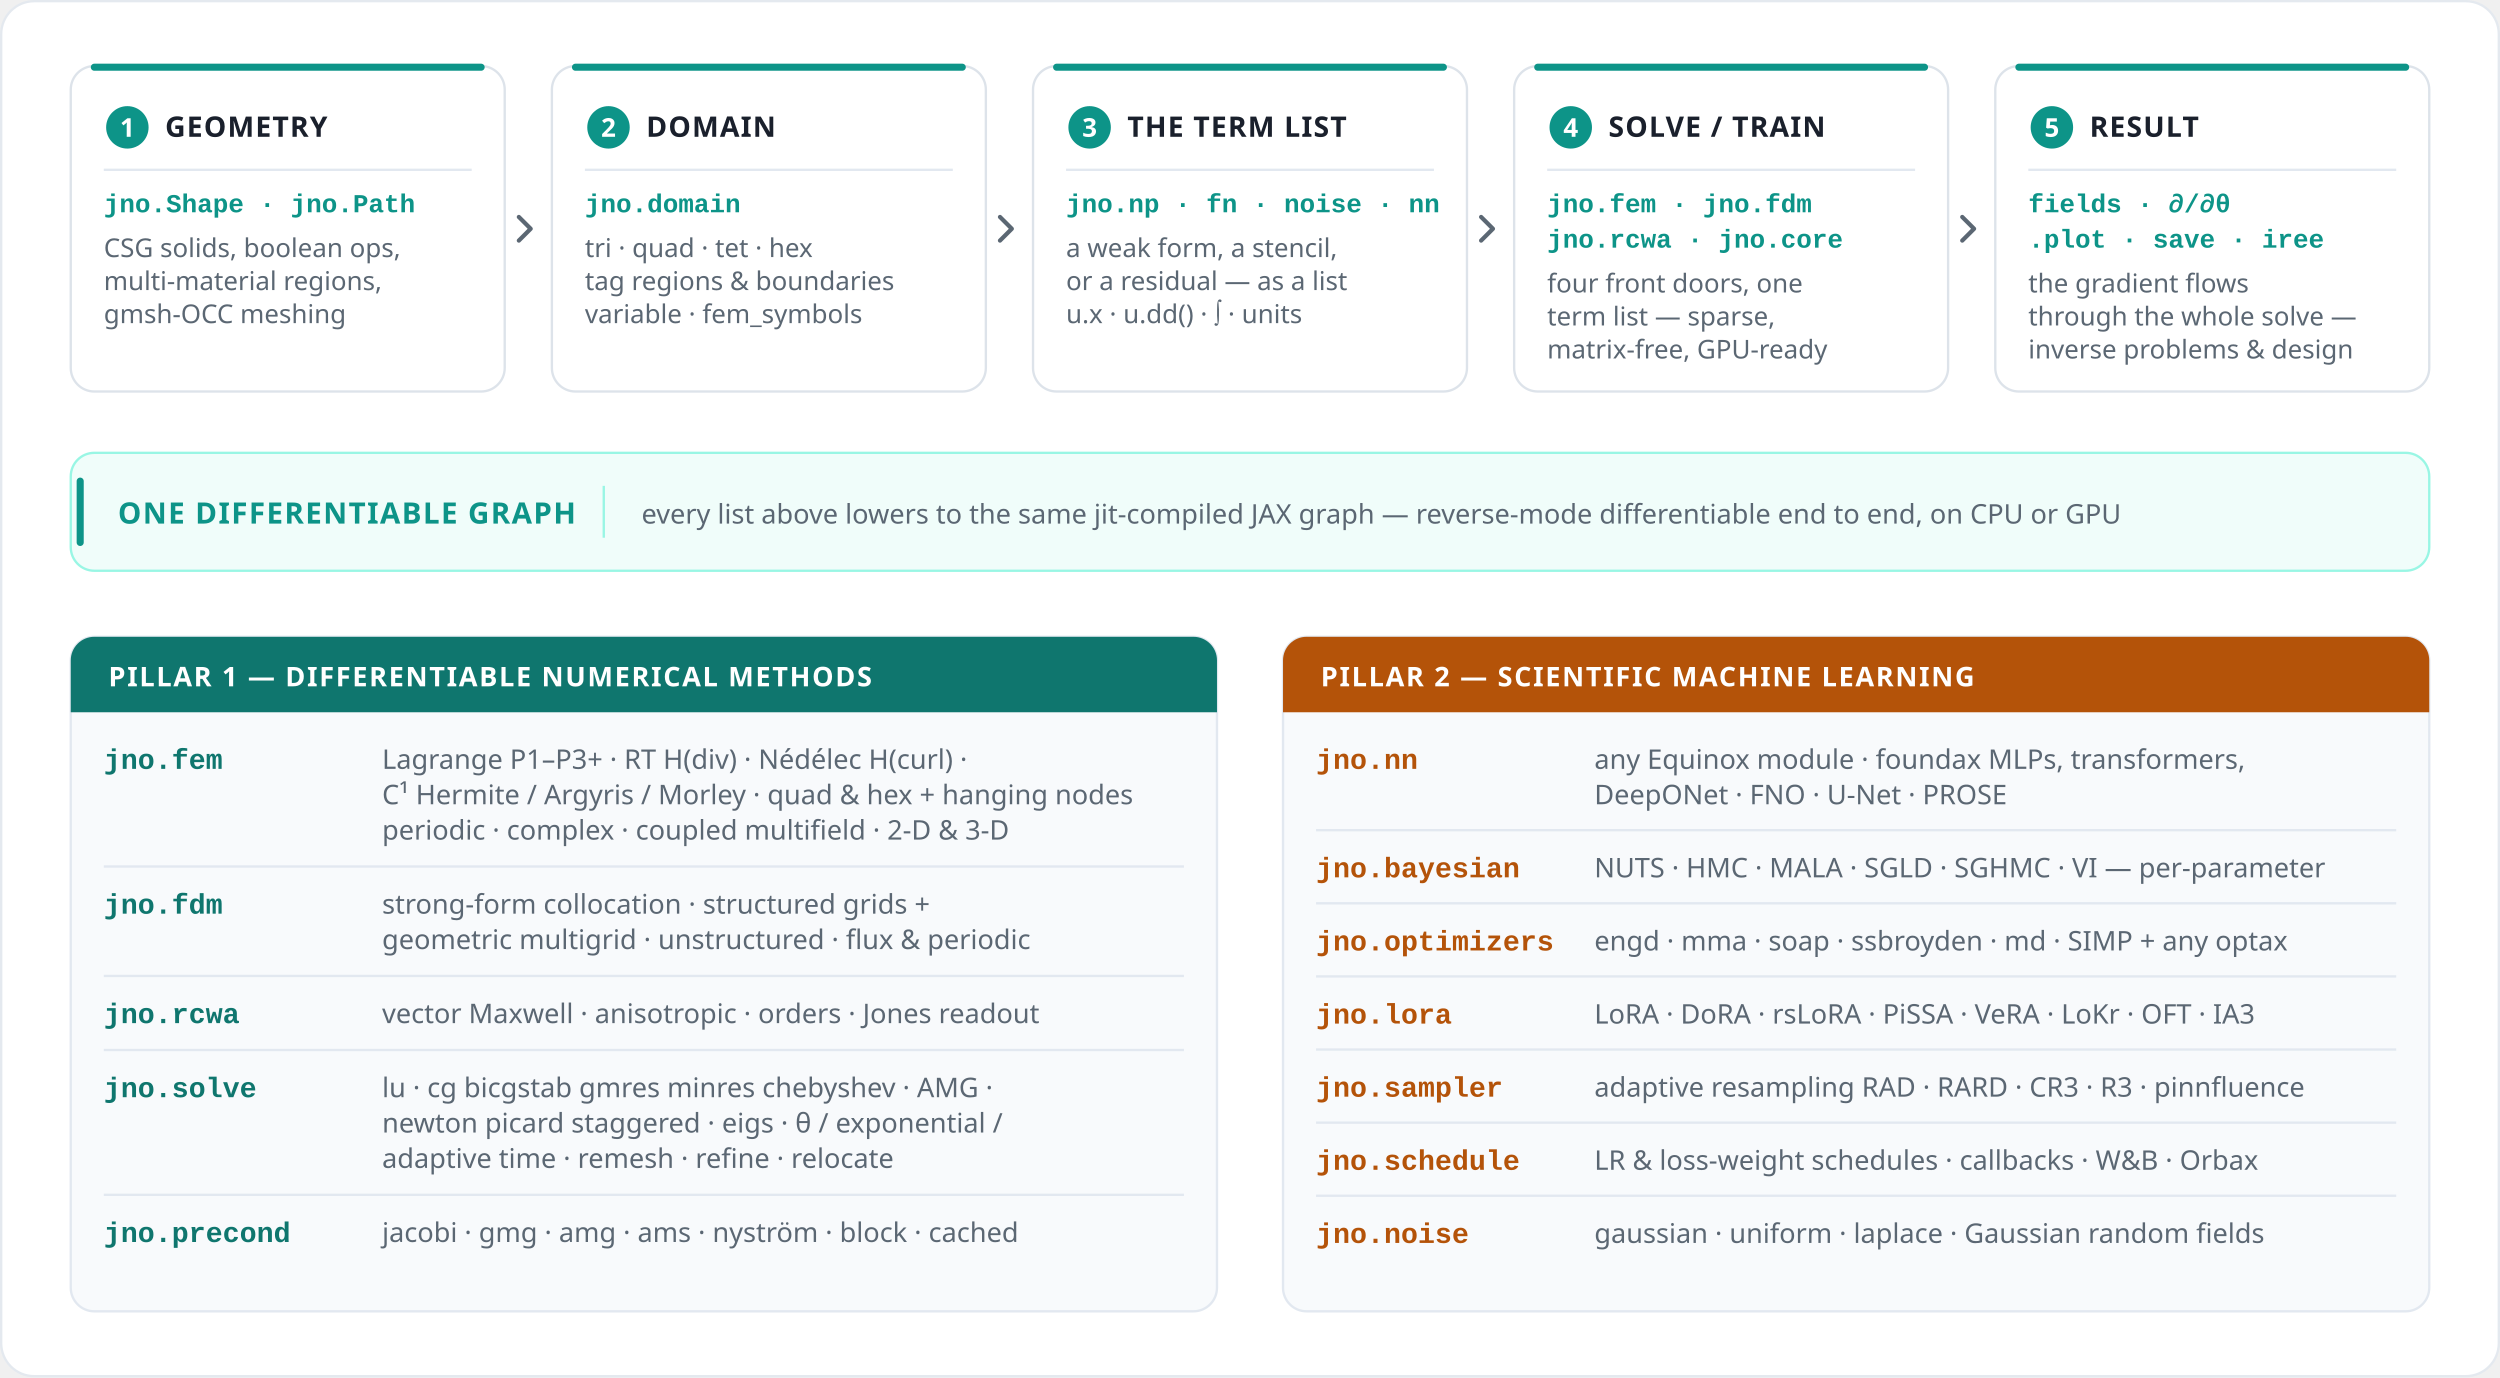
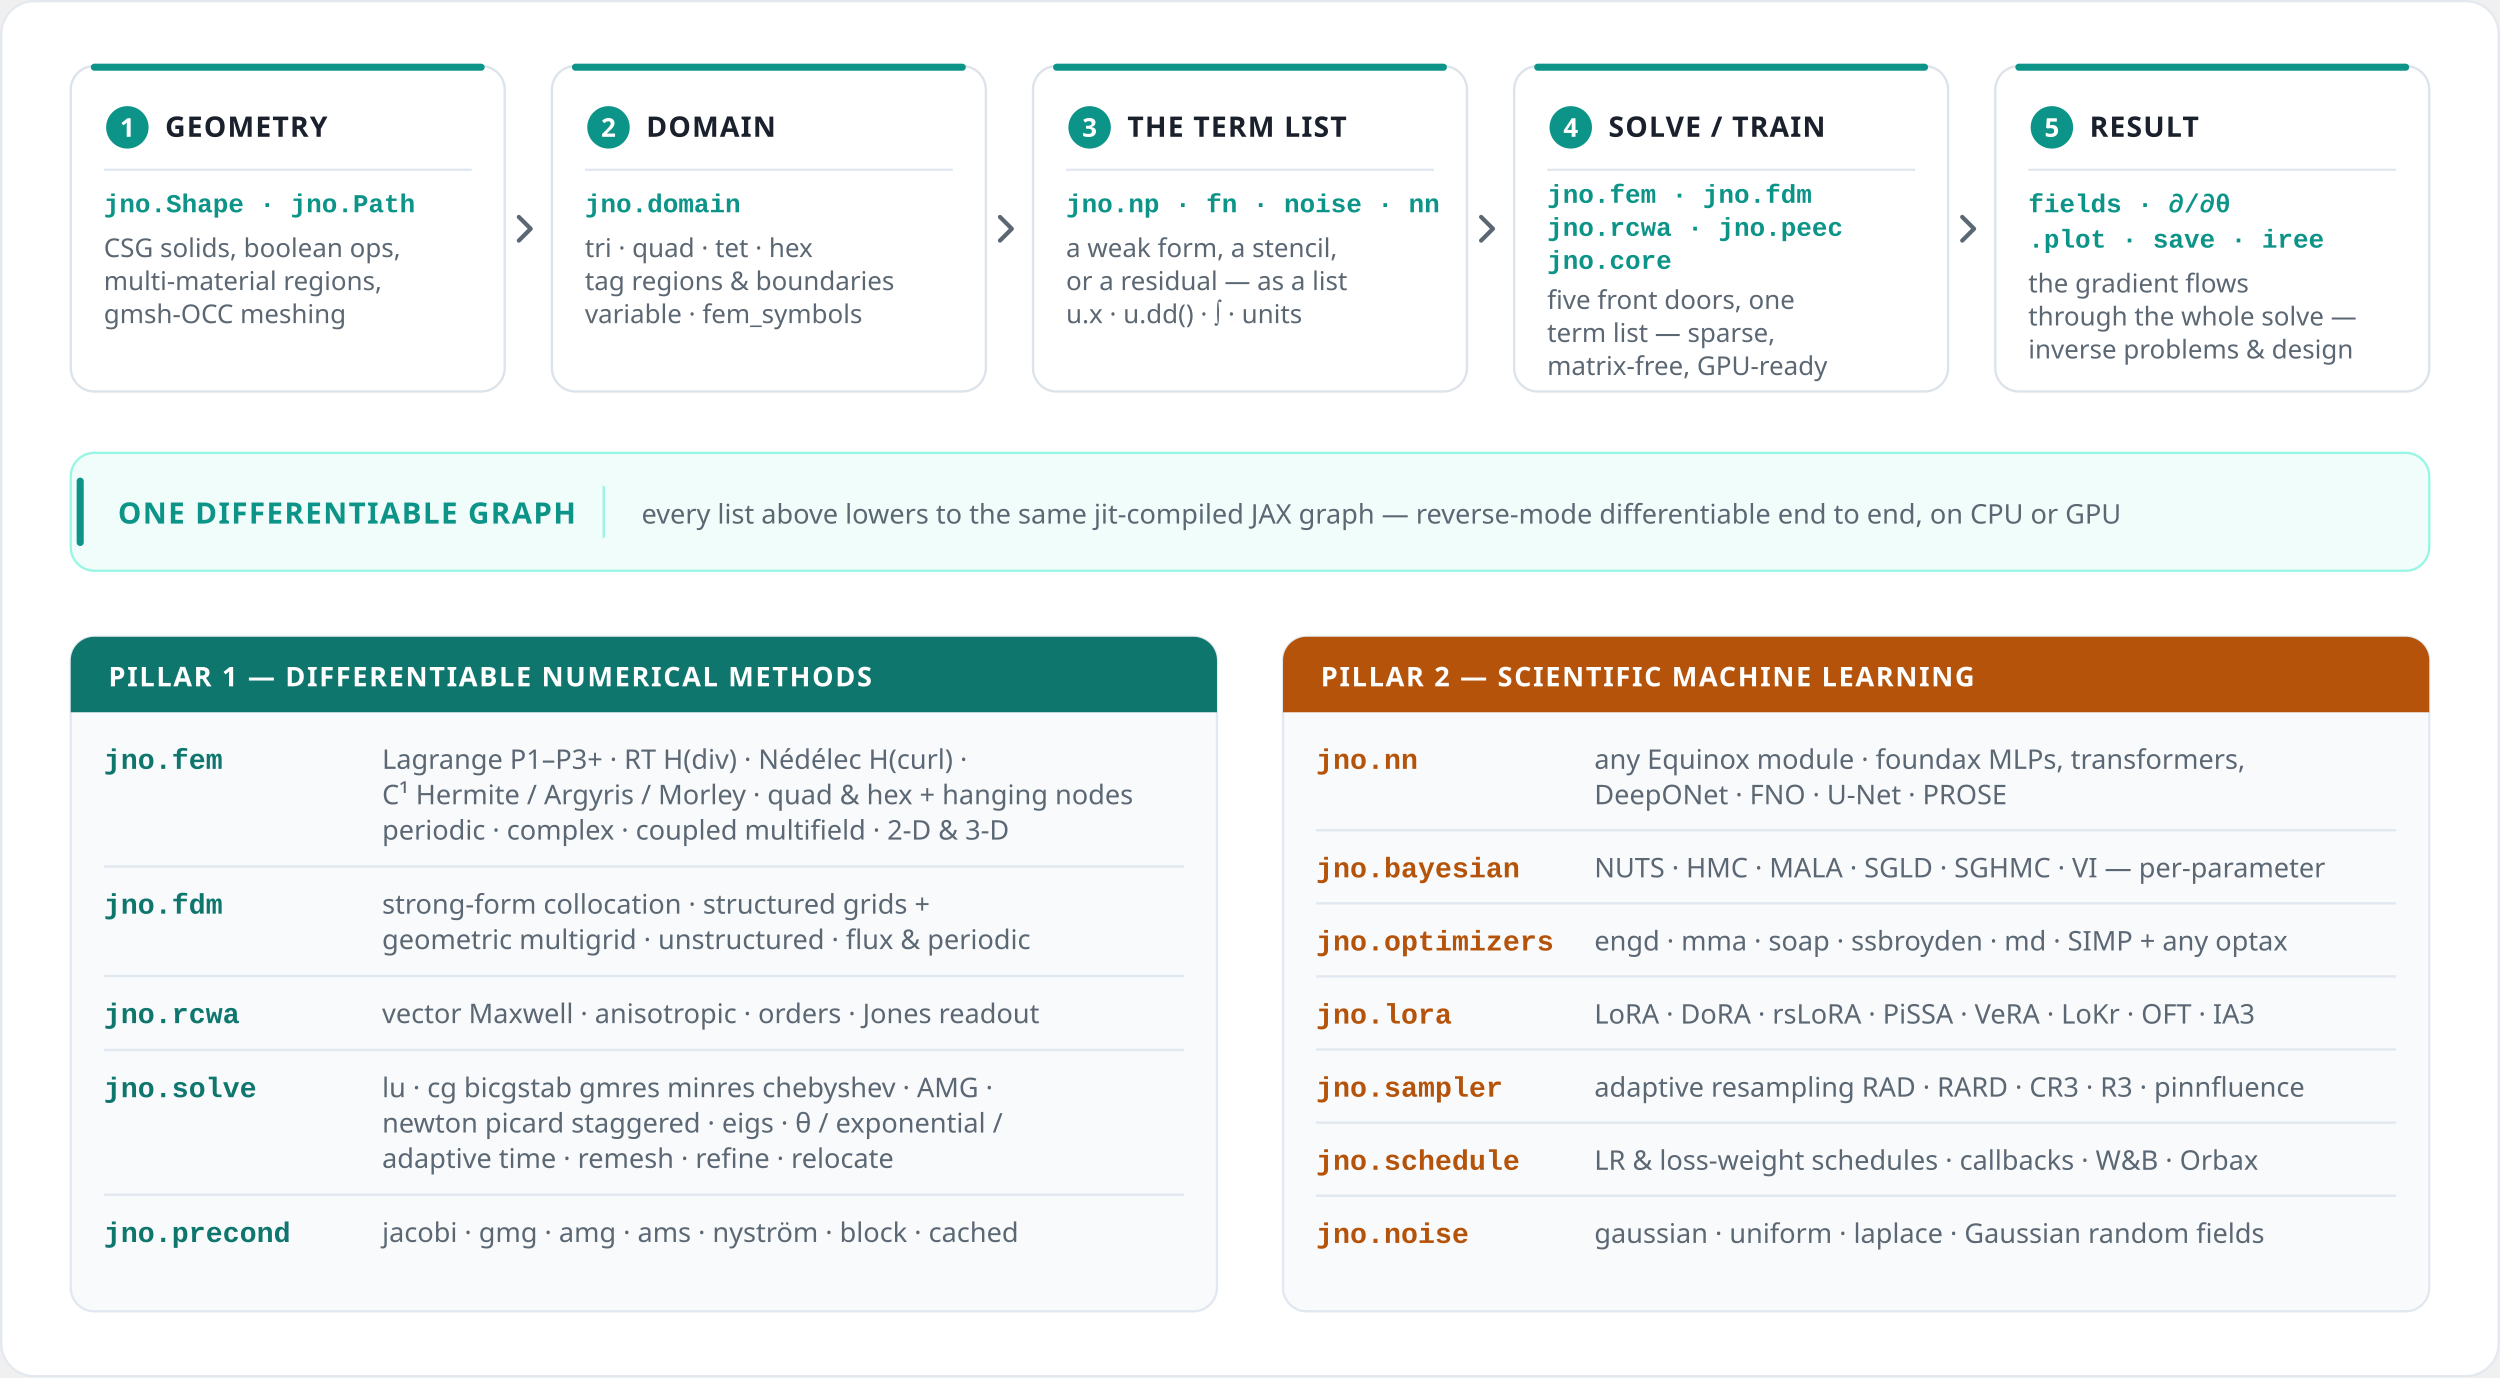
<svg xmlns="http://www.w3.org/2000/svg" viewBox="0 0 1060 584" width="1060" height="584" role="img" aria-label="jNO workflow and module overview">
  <rect x="0.5" y="0.5" width="1059" height="583" rx="14" fill="#FFFFFF" stroke="#E4E9EF" />
  <rect x="30" y="28" width="184" height="138" rx="10" fill="#FFFFFF" stroke="#DDE3EA" />
  <path d="M40 28.5 h164" stroke="#0D9488" stroke-width="3" stroke-linecap="round" fill="none" />
  <circle cx="54" cy="54" r="9" fill="#0D9488" />
  <text x="54" y="58" font-family="-apple-system, BlinkMacSystemFont, 'Segoe UI', 'Noto Sans', Helvetica, Arial, sans-serif" font-size="11" font-weight="700" fill="#FFFFFF" text-anchor="middle">1</text>
  <text x="70" y="58" font-family="-apple-system, BlinkMacSystemFont, 'Segoe UI', 'Noto Sans', Helvetica, Arial, sans-serif" font-size="12" font-weight="700" fill="#1A202C" text-anchor="start" letter-spacing="0.5">GEOMETRY</text>
  <path d="M44 72 h156" stroke="#E2E8F0" stroke-width="1" />
  <text x="44" y="90" font-family="ui-monospace, SFMono-Regular, 'SF Mono', Menlo, Consolas, 'Liberation Mono', monospace" font-size="11" font-weight="600" fill="#0D9488" text-anchor="start">jno.Shape · jno.Path</text>
  <text x="44" y="109" font-family="-apple-system, BlinkMacSystemFont, 'Segoe UI', 'Noto Sans', Helvetica, Arial, sans-serif" font-size="11" font-weight="400" fill="#5B6773" text-anchor="start">CSG solids, boolean ops,</text>
  <text x="44" y="123" font-family="-apple-system, BlinkMacSystemFont, 'Segoe UI', 'Noto Sans', Helvetica, Arial, sans-serif" font-size="11" font-weight="400" fill="#5B6773" text-anchor="start">multi-material regions,</text>
  <text x="44" y="137" font-family="-apple-system, BlinkMacSystemFont, 'Segoe UI', 'Noto Sans', Helvetica, Arial, sans-serif" font-size="11" font-weight="400" fill="#5B6773" text-anchor="start">gmsh-OCC meshing</text>
  <path d="M220.0 92.0 l5 5 l-5 5" fill="none" stroke="#5B6773" stroke-width="1.8" stroke-linecap="round" stroke-linejoin="round" />
  <rect x="234" y="28" width="184" height="138" rx="10" fill="#FFFFFF" stroke="#DDE3EA" />
  <path d="M244 28.5 h164" stroke="#0D9488" stroke-width="3" stroke-linecap="round" fill="none" />
  <circle cx="258" cy="54" r="9" fill="#0D9488" />
  <text x="258" y="58" font-family="-apple-system, BlinkMacSystemFont, 'Segoe UI', 'Noto Sans', Helvetica, Arial, sans-serif" font-size="11" font-weight="700" fill="#FFFFFF" text-anchor="middle">2</text>
  <text x="274" y="58" font-family="-apple-system, BlinkMacSystemFont, 'Segoe UI', 'Noto Sans', Helvetica, Arial, sans-serif" font-size="12" font-weight="700" fill="#1A202C" text-anchor="start" letter-spacing="0.5">DOMAIN</text>
  <path d="M248 72 h156" stroke="#E2E8F0" stroke-width="1" />
  <text x="248" y="90" font-family="ui-monospace, SFMono-Regular, 'SF Mono', Menlo, Consolas, 'Liberation Mono', monospace" font-size="11" font-weight="600" fill="#0D9488" text-anchor="start">jno.domain</text>
  <text x="248" y="109" font-family="-apple-system, BlinkMacSystemFont, 'Segoe UI', 'Noto Sans', Helvetica, Arial, sans-serif" font-size="11" font-weight="400" fill="#5B6773" text-anchor="start">tri · quad · tet · hex</text>
  <text x="248" y="123" font-family="-apple-system, BlinkMacSystemFont, 'Segoe UI', 'Noto Sans', Helvetica, Arial, sans-serif" font-size="11" font-weight="400" fill="#5B6773" text-anchor="start">tag regions &amp; boundaries</text>
  <text x="248" y="137" font-family="-apple-system, BlinkMacSystemFont, 'Segoe UI', 'Noto Sans', Helvetica, Arial, sans-serif" font-size="11" font-weight="400" fill="#5B6773" text-anchor="start">variable · fem_symbols</text>
  <path d="M424.0 92.0 l5 5 l-5 5" fill="none" stroke="#5B6773" stroke-width="1.8" stroke-linecap="round" stroke-linejoin="round" />
  <rect x="438" y="28" width="184" height="138" rx="10" fill="#FFFFFF" stroke="#DDE3EA" />
  <path d="M448 28.5 h164" stroke="#0D9488" stroke-width="3" stroke-linecap="round" fill="none" />
  <circle cx="462" cy="54" r="9" fill="#0D9488" />
  <text x="462" y="58" font-family="-apple-system, BlinkMacSystemFont, 'Segoe UI', 'Noto Sans', Helvetica, Arial, sans-serif" font-size="11" font-weight="700" fill="#FFFFFF" text-anchor="middle">3</text>
  <text x="478" y="58" font-family="-apple-system, BlinkMacSystemFont, 'Segoe UI', 'Noto Sans', Helvetica, Arial, sans-serif" font-size="12" font-weight="700" fill="#1A202C" text-anchor="start" letter-spacing="0.5">THE TERM LIST</text>
  <path d="M452 72 h156" stroke="#E2E8F0" stroke-width="1" />
  <text x="452" y="90" font-family="ui-monospace, SFMono-Regular, 'SF Mono', Menlo, Consolas, 'Liberation Mono', monospace" font-size="11" font-weight="600" fill="#0D9488" text-anchor="start">jno.np · fn · noise · nn</text>
  <text x="452" y="109" font-family="-apple-system, BlinkMacSystemFont, 'Segoe UI', 'Noto Sans', Helvetica, Arial, sans-serif" font-size="11" font-weight="400" fill="#5B6773" text-anchor="start">a weak form, a stencil,</text>
  <text x="452" y="123" font-family="-apple-system, BlinkMacSystemFont, 'Segoe UI', 'Noto Sans', Helvetica, Arial, sans-serif" font-size="11" font-weight="400" fill="#5B6773" text-anchor="start">or a residual — as a list</text>
  <text x="452" y="137" font-family="-apple-system, BlinkMacSystemFont, 'Segoe UI', 'Noto Sans', Helvetica, Arial, sans-serif" font-size="11" font-weight="400" fill="#5B6773" text-anchor="start">u.x · u.dd() · ∫ · units</text>
  <path d="M628.0 92.0 l5 5 l-5 5" fill="none" stroke="#5B6773" stroke-width="1.8" stroke-linecap="round" stroke-linejoin="round" />
  <rect x="642" y="28" width="184" height="138" rx="10" fill="#FFFFFF" stroke="#DDE3EA" />
  <path d="M652 28.5 h164" stroke="#0D9488" stroke-width="3" stroke-linecap="round" fill="none" />
  <circle cx="666" cy="54" r="9" fill="#0D9488" />
  <text x="666" y="58" font-family="-apple-system, BlinkMacSystemFont, 'Segoe UI', 'Noto Sans', Helvetica, Arial, sans-serif" font-size="11" font-weight="700" fill="#FFFFFF" text-anchor="middle">4</text>
  <text x="682" y="58" font-family="-apple-system, BlinkMacSystemFont, 'Segoe UI', 'Noto Sans', Helvetica, Arial, sans-serif" font-size="12" font-weight="700" fill="#1A202C" text-anchor="start" letter-spacing="0.5">SOLVE / TRAIN</text>
  <path d="M656 72 h156" stroke="#E2E8F0" stroke-width="1" />
-   <text x="656" y="90" font-family="ui-monospace, SFMono-Regular, 'SF Mono', Menlo, Consolas, 'Liberation Mono', monospace" font-size="11" font-weight="600" fill="#0D9488" text-anchor="start">jno.fem · jno.fdm</text>
-   <text x="656" y="105" font-family="ui-monospace, SFMono-Regular, 'SF Mono', Menlo, Consolas, 'Liberation Mono', monospace" font-size="11" font-weight="600" fill="#0D9488" text-anchor="start">jno.rcwa · jno.core</text>
-   <text x="656" y="124" font-family="-apple-system, BlinkMacSystemFont, 'Segoe UI', 'Noto Sans', Helvetica, Arial, sans-serif" font-size="11" font-weight="400" fill="#5B6773" text-anchor="start">four front doors, one</text>
-   <text x="656" y="138" font-family="-apple-system, BlinkMacSystemFont, 'Segoe UI', 'Noto Sans', Helvetica, Arial, sans-serif" font-size="11" font-weight="400" fill="#5B6773" text-anchor="start">term list — sparse,</text>
-   <text x="656" y="152" font-family="-apple-system, BlinkMacSystemFont, 'Segoe UI', 'Noto Sans', Helvetica, Arial, sans-serif" font-size="11" font-weight="400" fill="#5B6773" text-anchor="start">matrix-free, GPU-ready</text>
+   <text x="656" y="86" font-family="ui-monospace, SFMono-Regular, 'SF Mono', Menlo, Consolas, 'Liberation Mono', monospace" font-size="11" font-weight="600" fill="#0D9488" text-anchor="start">jno.fem · jno.fdm</text>
+   <text x="656" y="100" font-family="ui-monospace, SFMono-Regular, 'SF Mono', Menlo, Consolas, 'Liberation Mono', monospace" font-size="11" font-weight="600" fill="#0D9488" text-anchor="start">jno.rcwa · jno.peec</text>
+   <text x="656" y="114" font-family="ui-monospace, SFMono-Regular, 'SF Mono', Menlo, Consolas, 'Liberation Mono', monospace" font-size="11" font-weight="600" fill="#0D9488" text-anchor="start">jno.core</text>
+   <text x="656" y="131" font-family="-apple-system, BlinkMacSystemFont, 'Segoe UI', 'Noto Sans', Helvetica, Arial, sans-serif" font-size="11" font-weight="400" fill="#5B6773" text-anchor="start">five front doors, one</text>
+   <text x="656" y="145" font-family="-apple-system, BlinkMacSystemFont, 'Segoe UI', 'Noto Sans', Helvetica, Arial, sans-serif" font-size="11" font-weight="400" fill="#5B6773" text-anchor="start">term list — sparse,</text>
+   <text x="656" y="159" font-family="-apple-system, BlinkMacSystemFont, 'Segoe UI', 'Noto Sans', Helvetica, Arial, sans-serif" font-size="11" font-weight="400" fill="#5B6773" text-anchor="start">matrix-free, GPU-ready</text>
  <path d="M832.0 92.0 l5 5 l-5 5" fill="none" stroke="#5B6773" stroke-width="1.8" stroke-linecap="round" stroke-linejoin="round" />
  <rect x="846" y="28" width="184" height="138" rx="10" fill="#FFFFFF" stroke="#DDE3EA" />
  <path d="M856 28.5 h164" stroke="#0D9488" stroke-width="3" stroke-linecap="round" fill="none" />
  <circle cx="870" cy="54" r="9" fill="#0D9488" />
  <text x="870" y="58" font-family="-apple-system, BlinkMacSystemFont, 'Segoe UI', 'Noto Sans', Helvetica, Arial, sans-serif" font-size="11" font-weight="700" fill="#FFFFFF" text-anchor="middle">5</text>
  <text x="886" y="58" font-family="-apple-system, BlinkMacSystemFont, 'Segoe UI', 'Noto Sans', Helvetica, Arial, sans-serif" font-size="12" font-weight="700" fill="#1A202C" text-anchor="start" letter-spacing="0.5">RESULT</text>
  <path d="M860 72 h156" stroke="#E2E8F0" stroke-width="1" />
  <text x="860" y="90" font-family="ui-monospace, SFMono-Regular, 'SF Mono', Menlo, Consolas, 'Liberation Mono', monospace" font-size="11" font-weight="600" fill="#0D9488" text-anchor="start">fields · ∂/∂θ</text>
  <text x="860" y="105" font-family="ui-monospace, SFMono-Regular, 'SF Mono', Menlo, Consolas, 'Liberation Mono', monospace" font-size="11" font-weight="600" fill="#0D9488" text-anchor="start">.plot · save · iree</text>
  <text x="860" y="124" font-family="-apple-system, BlinkMacSystemFont, 'Segoe UI', 'Noto Sans', Helvetica, Arial, sans-serif" font-size="11" font-weight="400" fill="#5B6773" text-anchor="start">the gradient flows</text>
  <text x="860" y="138" font-family="-apple-system, BlinkMacSystemFont, 'Segoe UI', 'Noto Sans', Helvetica, Arial, sans-serif" font-size="11" font-weight="400" fill="#5B6773" text-anchor="start">through the whole solve —</text>
  <text x="860" y="152" font-family="-apple-system, BlinkMacSystemFont, 'Segoe UI', 'Noto Sans', Helvetica, Arial, sans-serif" font-size="11" font-weight="400" fill="#5B6773" text-anchor="start">inverse problems &amp; design</text>
  <rect x="30" y="192" width="1000" height="50" rx="10" fill="#F0FDFA" stroke="#99F6E4" />
  <path d="M34 204 v26" stroke="#0D9488" stroke-width="3" stroke-linecap="round" />
  <text x="50" y="222" font-family="-apple-system, BlinkMacSystemFont, 'Segoe UI', 'Noto Sans', Helvetica, Arial, sans-serif" font-size="12.5" font-weight="700" fill="#0D9488" text-anchor="start" letter-spacing="0.6">ONE DIFFERENTIABLE GRAPH</text>
  <path d="M256 206 v22" stroke="#99F6E4" stroke-width="1" />
  <text x="272" y="222" font-family="-apple-system, BlinkMacSystemFont, 'Segoe UI', 'Noto Sans', Helvetica, Arial, sans-serif" font-size="11.5" font-weight="400" fill="#5B6773" text-anchor="start">every list above lowers to the same jit-compiled JAX graph — reverse-mode differentiable end to end, on CPU or GPU</text>
  <rect x="30" y="270" width="486" height="286" rx="10" fill="#F8FAFC" stroke="#E2E8F0" />
  <path d="M30 302 v-22 a10 10 0 0 1 10 -10 h466 a10 10 0 0 1 10 10 v22 z" fill="#0F766E" />
  <text x="46" y="291" font-family="-apple-system, BlinkMacSystemFont, 'Segoe UI', 'Noto Sans', Helvetica, Arial, sans-serif" font-size="11.5" font-weight="700" fill="#FFFFFF" text-anchor="start" letter-spacing="0.7">PILLAR 1 — DIFFERENTIABLE NUMERICAL METHODS</text>
  <text x="44" y="326" font-family="ui-monospace, SFMono-Regular, 'SF Mono', Menlo, Consolas, 'Liberation Mono', monospace" font-size="12" font-weight="700" fill="#0F766E" text-anchor="start">jno.fem</text>
  <text x="162" y="326" font-family="-apple-system, BlinkMacSystemFont, 'Segoe UI', 'Noto Sans', Helvetica, Arial, sans-serif" font-size="11.5" font-weight="400" fill="#5B6773" text-anchor="start">Lagrange P1–P3+ · RT H(div) · Nédélec H(curl) ·</text>
  <text x="162" y="341" font-family="-apple-system, BlinkMacSystemFont, 'Segoe UI', 'Noto Sans', Helvetica, Arial, sans-serif" font-size="11.5" font-weight="400" fill="#5B6773" text-anchor="start">C¹ Hermite / Argyris / Morley · quad &amp; hex + hanging nodes</text>
  <text x="162" y="356" font-family="-apple-system, BlinkMacSystemFont, 'Segoe UI', 'Noto Sans', Helvetica, Arial, sans-serif" font-size="11.5" font-weight="400" fill="#5B6773" text-anchor="start">periodic · complex · coupled multifield · 2-D &amp; 3-D</text>
  <path d="M44 367.4 h458" stroke="#E2E8F0" stroke-width="1" />
  <text x="44" y="387.4" font-family="ui-monospace, SFMono-Regular, 'SF Mono', Menlo, Consolas, 'Liberation Mono', monospace" font-size="12" font-weight="700" fill="#0F766E" text-anchor="start">jno.fdm</text>
  <text x="162" y="387.4" font-family="-apple-system, BlinkMacSystemFont, 'Segoe UI', 'Noto Sans', Helvetica, Arial, sans-serif" font-size="11.5" font-weight="400" fill="#5B6773" text-anchor="start">strong-form collocation · structured grids +</text>
  <text x="162" y="402.4" font-family="-apple-system, BlinkMacSystemFont, 'Segoe UI', 'Noto Sans', Helvetica, Arial, sans-serif" font-size="11.5" font-weight="400" fill="#5B6773" text-anchor="start">geometric multigrid · unstructured · flux &amp; periodic</text>
  <path d="M44 413.8 h458" stroke="#E2E8F0" stroke-width="1" />
  <text x="44" y="433.8" font-family="ui-monospace, SFMono-Regular, 'SF Mono', Menlo, Consolas, 'Liberation Mono', monospace" font-size="12" font-weight="700" fill="#0F766E" text-anchor="start">jno.rcwa</text>
  <text x="162" y="433.8" font-family="-apple-system, BlinkMacSystemFont, 'Segoe UI', 'Noto Sans', Helvetica, Arial, sans-serif" font-size="11.5" font-weight="400" fill="#5B6773" text-anchor="start">vector Maxwell · anisotropic · orders · Jones readout</text>
  <path d="M44 445.2 h458" stroke="#E2E8F0" stroke-width="1" />
  <text x="44" y="465.2" font-family="ui-monospace, SFMono-Regular, 'SF Mono', Menlo, Consolas, 'Liberation Mono', monospace" font-size="12" font-weight="700" fill="#0F766E" text-anchor="start">jno.solve</text>
  <text x="162" y="465.2" font-family="-apple-system, BlinkMacSystemFont, 'Segoe UI', 'Noto Sans', Helvetica, Arial, sans-serif" font-size="11.5" font-weight="400" fill="#5B6773" text-anchor="start">lu · cg bicgstab gmres minres chebyshev · AMG ·</text>
  <text x="162" y="480.2" font-family="-apple-system, BlinkMacSystemFont, 'Segoe UI', 'Noto Sans', Helvetica, Arial, sans-serif" font-size="11.5" font-weight="400" fill="#5B6773" text-anchor="start">newton picard staggered · eigs · θ / exponential /</text>
  <text x="162" y="495.2" font-family="-apple-system, BlinkMacSystemFont, 'Segoe UI', 'Noto Sans', Helvetica, Arial, sans-serif" font-size="11.5" font-weight="400" fill="#5B6773" text-anchor="start">adaptive time · remesh · refine · relocate</text>
  <path d="M44 506.6 h458" stroke="#E2E8F0" stroke-width="1" />
  <text x="44" y="526.6" font-family="ui-monospace, SFMono-Regular, 'SF Mono', Menlo, Consolas, 'Liberation Mono', monospace" font-size="12" font-weight="700" fill="#0F766E" text-anchor="start">jno.precond</text>
  <text x="162" y="526.6" font-family="-apple-system, BlinkMacSystemFont, 'Segoe UI', 'Noto Sans', Helvetica, Arial, sans-serif" font-size="11.5" font-weight="400" fill="#5B6773" text-anchor="start">jacobi · gmg · amg · ams · nyström · block · cached</text>
  <rect x="544" y="270" width="486" height="286" rx="10" fill="#F8FAFC" stroke="#E2E8F0" />
  <path d="M544 302 v-22 a10 10 0 0 1 10 -10 h466 a10 10 0 0 1 10 10 v22 z" fill="#B45309" />
  <text x="560" y="291" font-family="-apple-system, BlinkMacSystemFont, 'Segoe UI', 'Noto Sans', Helvetica, Arial, sans-serif" font-size="11.5" font-weight="700" fill="#FFFFFF" text-anchor="start" letter-spacing="0.7">PILLAR 2 — SCIENTIFIC MACHINE LEARNING</text>
  <text x="558" y="326" font-family="ui-monospace, SFMono-Regular, 'SF Mono', Menlo, Consolas, 'Liberation Mono', monospace" font-size="12" font-weight="700" fill="#B45309" text-anchor="start">jno.nn</text>
  <text x="676" y="326" font-family="-apple-system, BlinkMacSystemFont, 'Segoe UI', 'Noto Sans', Helvetica, Arial, sans-serif" font-size="11.5" font-weight="400" fill="#5B6773" text-anchor="start">any Equinox module · foundax MLPs, transformers,</text>
  <text x="676" y="341" font-family="-apple-system, BlinkMacSystemFont, 'Segoe UI', 'Noto Sans', Helvetica, Arial, sans-serif" font-size="11.5" font-weight="400" fill="#5B6773" text-anchor="start">DeepONet · FNO · U-Net · PROSE</text>
  <path d="M558 352.0 h458" stroke="#E2E8F0" stroke-width="1" />
  <text x="558" y="372.0" font-family="ui-monospace, SFMono-Regular, 'SF Mono', Menlo, Consolas, 'Liberation Mono', monospace" font-size="12" font-weight="700" fill="#B45309" text-anchor="start">jno.bayesian</text>
  <text x="676" y="372.0" font-family="-apple-system, BlinkMacSystemFont, 'Segoe UI', 'Noto Sans', Helvetica, Arial, sans-serif" font-size="11.5" font-weight="400" fill="#5B6773" text-anchor="start">NUTS · HMC · MALA · SGLD · SGHMC · VI — per-parameter</text>
  <path d="M558 383.0 h458" stroke="#E2E8F0" stroke-width="1" />
  <text x="558" y="403.0" font-family="ui-monospace, SFMono-Regular, 'SF Mono', Menlo, Consolas, 'Liberation Mono', monospace" font-size="12" font-weight="700" fill="#B45309" text-anchor="start">jno.optimizers</text>
  <text x="676" y="403.0" font-family="-apple-system, BlinkMacSystemFont, 'Segoe UI', 'Noto Sans', Helvetica, Arial, sans-serif" font-size="11.5" font-weight="400" fill="#5B6773" text-anchor="start">engd · mma · soap · ssbroyden · md · SIMP + any optax</text>
  <path d="M558 414.0 h458" stroke="#E2E8F0" stroke-width="1" />
  <text x="558" y="434.0" font-family="ui-monospace, SFMono-Regular, 'SF Mono', Menlo, Consolas, 'Liberation Mono', monospace" font-size="12" font-weight="700" fill="#B45309" text-anchor="start">jno.lora</text>
  <text x="676" y="434.0" font-family="-apple-system, BlinkMacSystemFont, 'Segoe UI', 'Noto Sans', Helvetica, Arial, sans-serif" font-size="11.5" font-weight="400" fill="#5B6773" text-anchor="start">LoRA · DoRA · rsLoRA · PiSSA · VeRA · LoKr · OFT · IA3</text>
  <path d="M558 445.0 h458" stroke="#E2E8F0" stroke-width="1" />
  <text x="558" y="465.0" font-family="ui-monospace, SFMono-Regular, 'SF Mono', Menlo, Consolas, 'Liberation Mono', monospace" font-size="12" font-weight="700" fill="#B45309" text-anchor="start">jno.sampler</text>
  <text x="676" y="465.0" font-family="-apple-system, BlinkMacSystemFont, 'Segoe UI', 'Noto Sans', Helvetica, Arial, sans-serif" font-size="11.5" font-weight="400" fill="#5B6773" text-anchor="start">adaptive resampling RAD · RARD · CR3 · R3 · pinnfluence</text>
  <path d="M558 476.0 h458" stroke="#E2E8F0" stroke-width="1" />
  <text x="558" y="496.0" font-family="ui-monospace, SFMono-Regular, 'SF Mono', Menlo, Consolas, 'Liberation Mono', monospace" font-size="12" font-weight="700" fill="#B45309" text-anchor="start">jno.schedule</text>
  <text x="676" y="496.0" font-family="-apple-system, BlinkMacSystemFont, 'Segoe UI', 'Noto Sans', Helvetica, Arial, sans-serif" font-size="11.5" font-weight="400" fill="#5B6773" text-anchor="start">LR &amp; loss-weight schedules · callbacks · W&amp;B · Orbax</text>
  <path d="M558 507.0 h458" stroke="#E2E8F0" stroke-width="1" />
  <text x="558" y="527.0" font-family="ui-monospace, SFMono-Regular, 'SF Mono', Menlo, Consolas, 'Liberation Mono', monospace" font-size="12" font-weight="700" fill="#B45309" text-anchor="start">jno.noise</text>
  <text x="676" y="527.0" font-family="-apple-system, BlinkMacSystemFont, 'Segoe UI', 'Noto Sans', Helvetica, Arial, sans-serif" font-size="11.5" font-weight="400" fill="#5B6773" text-anchor="start">gaussian · uniform · laplace · Gaussian random fields</text>
</svg>
